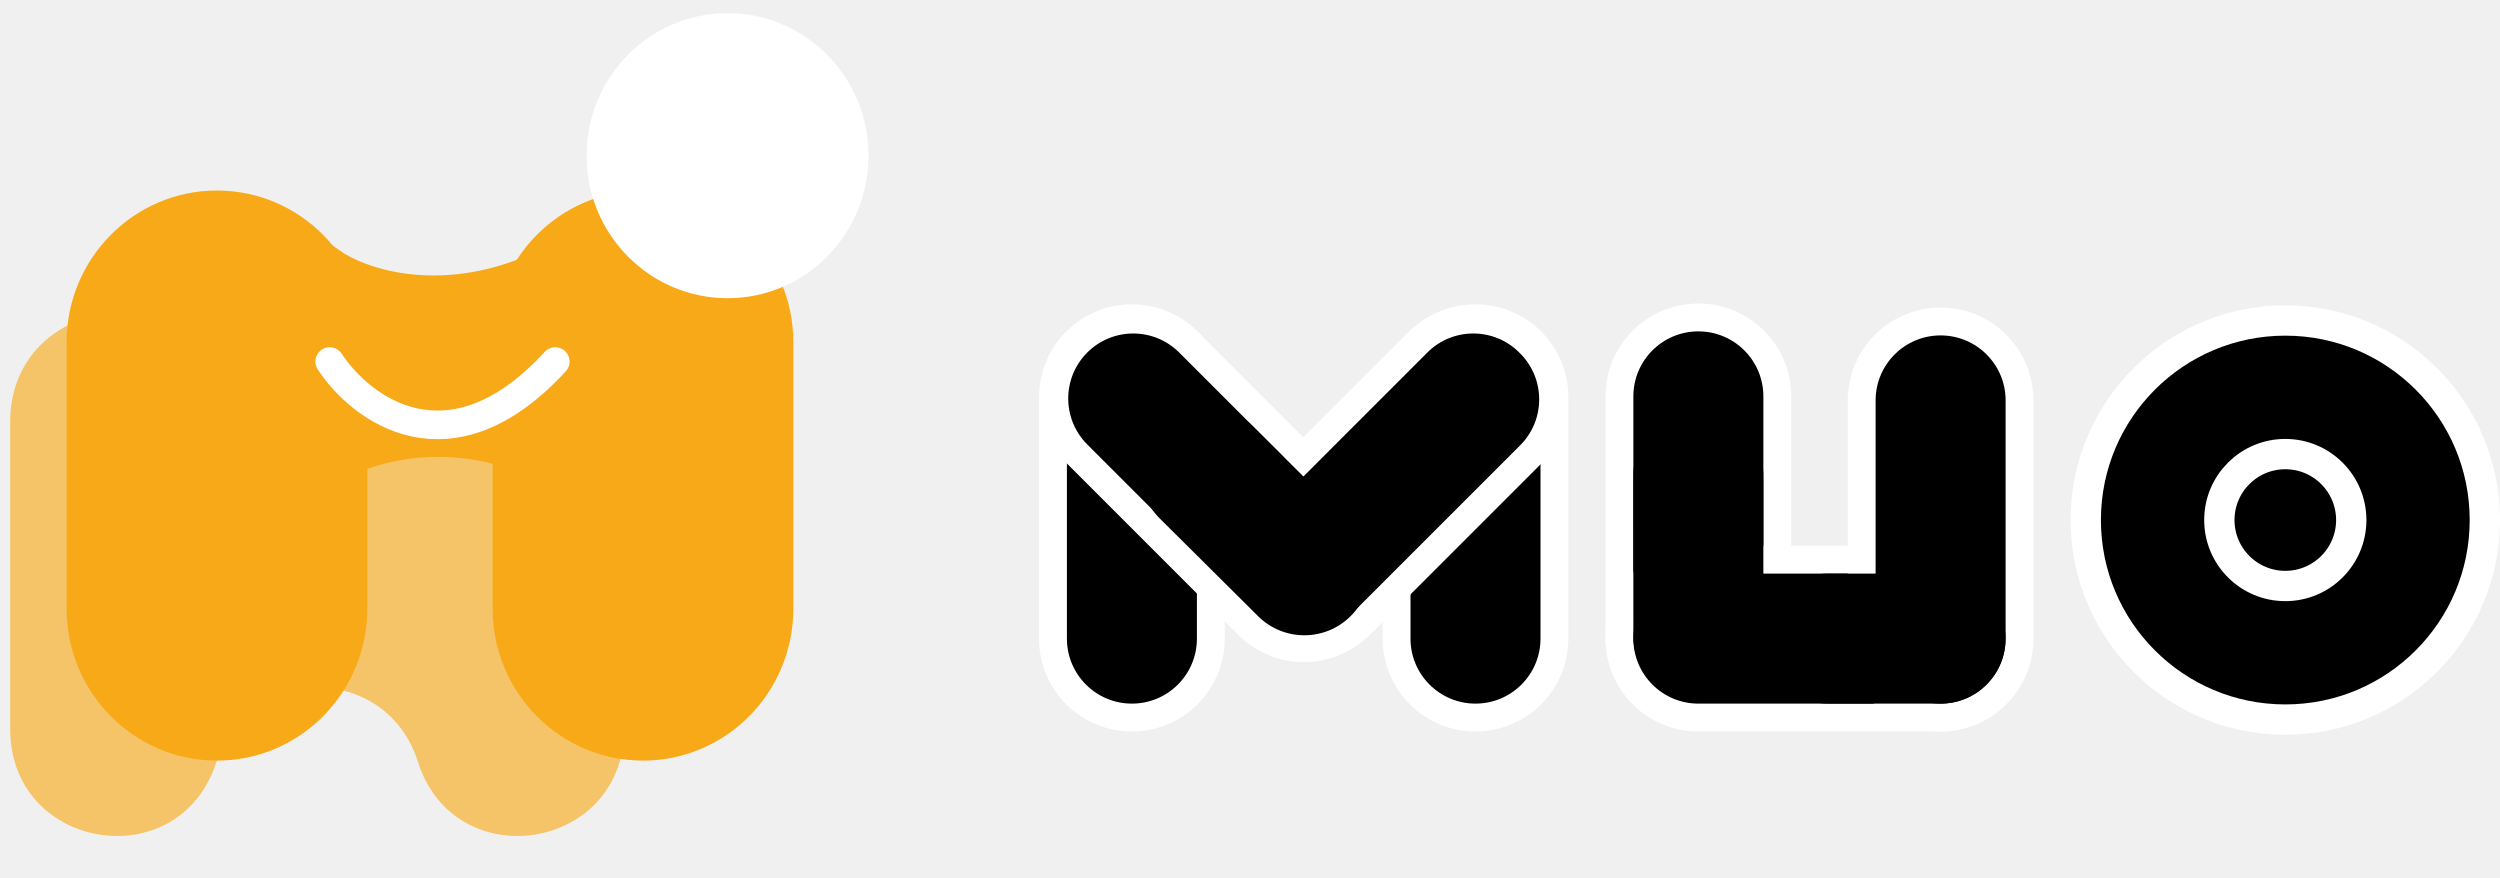
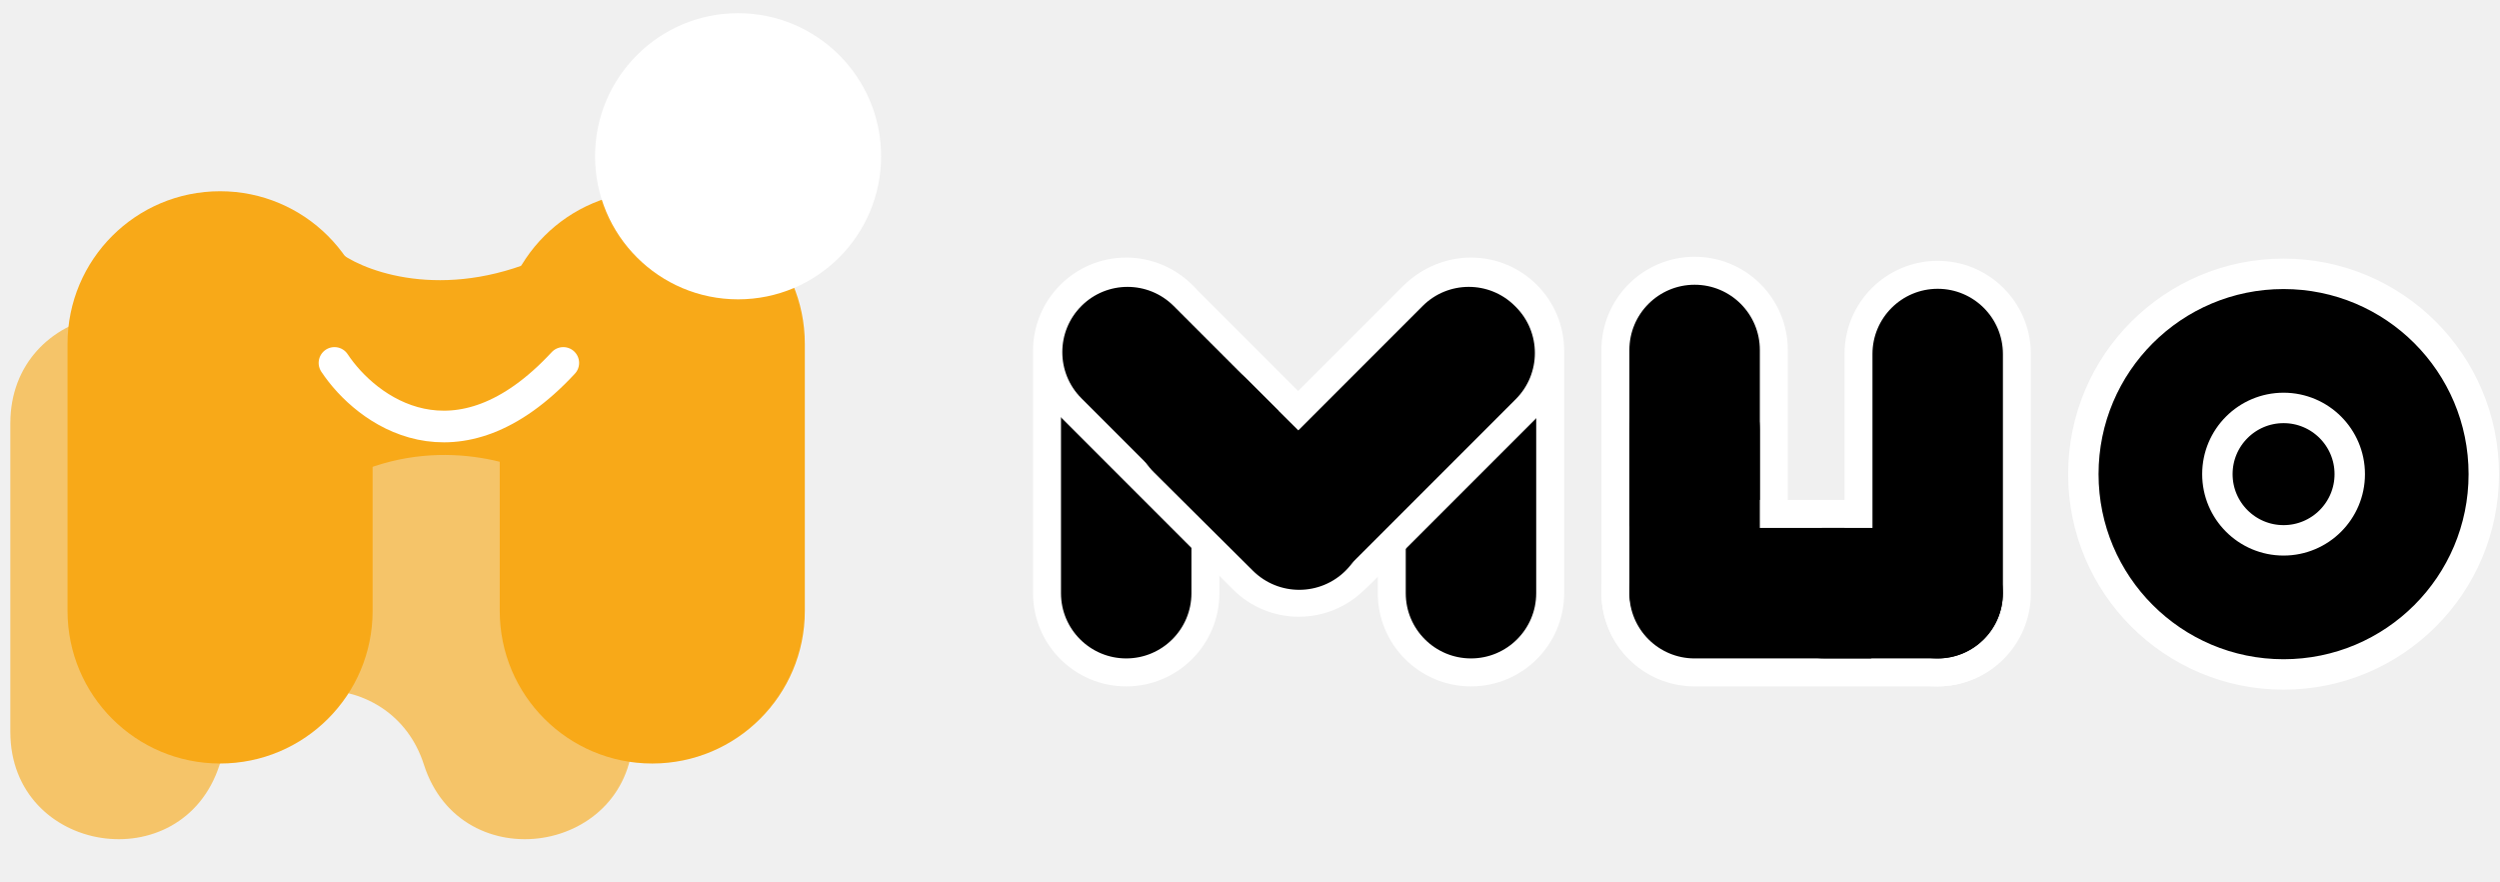
- <svg xmlns="http://www.w3.org/2000/svg" width="262" height="92" viewBox="0 0 262 92" fill="none">
-   <g clip-path="url(#clip0_31_2)">
-     <path d="M22.692 79.819C18.836 91.991 1.066 89.184 1.066 76.405V44.2C1.066 31.629 18.277 28.377 22.768 40.098C26.474 49.768 40.007 49.768 43.712 40.098C48.203 28.377 65.414 31.629 65.414 44.2V76.405C65.414 89.184 47.645 91.991 43.789 79.819C40.502 69.443 25.979 69.443 22.692 79.819Z" fill="#F8A918" fill-opacity="0.62" />
-     <path d="M56.879 26.605C46.56 31.611 38.134 28.691 35.21 26.605V50.032C44.496 45.155 53.525 48.108 56.879 50.193V26.605Z" fill="#F8A918" />
-     <path d="M56.879 26.605C46.56 31.611 38.134 28.691 35.21 26.605V50.032C44.496 45.155 53.525 48.108 56.879 50.193V26.605Z" fill="#F8A918" />
-     <path d="M35.21 26.605C38.134 28.691 46.56 31.611 56.879 26.605V50.193C53.525 48.107 44.496 45.154 35.21 50.032V26.605Z" stroke="#F8A918" />
-     <path d="M6.976 35.898C6.976 27.099 14.031 19.966 22.735 19.966C31.438 19.966 38.494 27.099 38.494 35.898V63.779C38.494 72.579 31.438 79.711 22.735 79.711C14.032 79.711 6.976 72.579 6.976 63.779V35.898Z" fill="#F8A918" />
-     <path d="M51.626 35.898C51.626 27.099 58.681 19.966 67.385 19.966C76.088 19.966 83.143 27.099 83.143 35.898V63.779C83.143 72.579 76.088 79.711 67.385 79.711C58.681 79.711 51.626 72.579 51.626 63.779V35.898Z" fill="#F8A918" />
-     <path d="M34.554 37.89C37.837 42.899 47.161 49.912 58.192 37.89" stroke="white" stroke-width="3" stroke-linecap="round" />
-     <path d="M91.022 16.315C91.022 24.564 84.408 31.251 76.248 31.251C68.089 31.251 61.474 24.564 61.474 16.315C61.474 8.066 68.089 1.379 76.248 1.379C84.408 1.379 91.022 8.066 91.022 16.315Z" fill="white" />
+ <svg xmlns="http://www.w3.org/2000/svg" width="261" height="92" viewBox="0 0 261 92" fill="none">
+   <rect x="109.352" y="28.352" width="16.544" height="41.847" rx="8.272" fill="black" stroke="white" stroke-width="2.92" />
+   <rect x="145.36" y="28.352" width="16.544" height="41.847" rx="8.272" fill="black" stroke="white" stroke-width="2.92" />
+   <rect x="168.717" y="28.268" width="16.544" height="41.847" rx="8.272" fill="black" stroke="white" stroke-width="2.92" />
+   <rect x="210.563" y="53.655" width="16.544" height="41.847" rx="8.272" transform="rotate(90 210.563 53.6551)" fill="black" stroke="white" stroke-width="2.92" />
+   <rect x="210.648" y="70.199" width="16.544" height="41.508" rx="8.272" transform="rotate(-180 210.648 70.1991)" fill="black" stroke="white" stroke-width="2.92" />
+   <rect x="106.064" y="36.763" width="16.544" height="41.847" rx="8.272" transform="rotate(-45 106.064 36.7628)" fill="black" stroke="white" stroke-width="2.92" />
+   <rect x="153.402" y="25.064" width="16.674" height="40.796" rx="8.272" transform="rotate(45 153.402 25.0644)" fill="black" stroke="white" stroke-width="2.92" />
+   <rect x="115.648" y="44.471" width="13.735" height="28.304" rx="6.868" transform="rotate(-45.1796 115.648 44.4707)" fill="black" />
+   <rect x="209.179" y="55.116" width="13.624" height="25.42" rx="6.812" transform="rotate(90.01 209.179 55.1162)" fill="black" />
+   <rect x="183.803" y="68.492" width="13.625" height="30.471" rx="6.813" transform="rotate(179.99 183.803 68.4921)" fill="black" />
+   <circle cx="238.5" cy="49.5" r="20.912" fill="black" stroke="white" stroke-width="3.177" />
+   <circle cx="238.5" cy="49.5" r="6.912" fill="black" stroke="white" stroke-width="3.177" />
+   <g clip-path="url(#clip0_142_12)">
+     <path d="M22.941 79.819C19.043 91.991 1.078 89.184 1.078 76.404V44.2C1.078 31.629 18.478 28.377 23.019 40.098C26.765 49.768 40.447 49.768 44.193 40.098C48.733 28.377 66.133 31.629 66.133 44.2V76.405C66.133 89.184 48.169 91.991 44.271 79.819C40.947 69.443 26.264 69.443 22.941 79.819Z" fill="#F8A918" fill-opacity="0.62" />
+     <path d="M57.504 26.605C47.072 31.611 38.553 28.691 35.597 26.605V50.032C44.986 45.155 54.113 48.108 57.504 50.193V26.605Z" fill="#F8A918" />
+     <path d="M57.504 26.605C47.072 31.611 38.553 28.691 35.597 26.605V50.032C44.986 45.155 54.113 48.108 57.504 50.193V26.605Z" fill="#F8A918" />
+     <path d="M35.597 26.605C38.553 28.691 47.071 31.611 57.504 26.605V50.193C54.113 48.107 44.986 45.154 35.597 50.032V26.605Z" stroke="#F8A918" stroke-width="0.236" />
+     <path d="M7.053 35.898C7.053 27.099 14.186 19.966 22.985 19.966C31.784 19.966 38.917 27.099 38.917 35.898V63.779C38.917 72.579 31.784 79.711 22.985 79.711C14.186 79.711 7.053 72.579 7.053 63.779V35.898Z" fill="#F8A918" />
+     <path d="M52.194 35.898C52.194 27.099 59.326 19.966 68.125 19.966C76.924 19.966 84.057 27.099 84.057 35.898V63.779C84.057 72.579 76.924 79.711 68.125 79.711C59.326 79.711 52.194 72.579 52.194 63.779V35.898V35.898Z" fill="#F8A918" />
+     <path d="M34.933 37.89C38.253 42.899 47.679 49.912 58.832 37.89" stroke="white" stroke-width="3.303" stroke-linecap="round" />
+     <path d="M92.023 16.315C92.023 24.564 85.336 31.251 77.086 31.251C68.838 31.251 62.15 24.564 62.15 16.315C62.15 8.066 68.837 1.379 77.086 1.379C85.336 1.379 92.023 8.066 92.023 16.315Z" fill="white" />
  </g>
-   <rect x="110.352" y="33.352" width="16.544" height="41.847" rx="8.272" fill="black" stroke="white" stroke-width="2.92" />
-   <rect x="146.36" y="33.352" width="16.544" height="41.847" rx="8.272" fill="black" stroke="white" stroke-width="2.92" />
-   <rect x="169.717" y="33.268" width="16.544" height="41.847" rx="8.272" fill="black" stroke="white" stroke-width="2.92" />
-   <rect x="211.563" y="58.655" width="16.544" height="41.847" rx="8.272" transform="rotate(90 211.563 58.6551)" fill="black" stroke="white" stroke-width="2.92" />
-   <rect x="211.648" y="75.199" width="16.544" height="41.508" rx="8.272" transform="rotate(-180 211.648 75.1991)" fill="black" stroke="white" stroke-width="2.92" />
-   <rect x="107.064" y="41.763" width="16.544" height="41.847" rx="8.272" transform="rotate(-45 107.064 41.7628)" fill="black" stroke="white" stroke-width="2.92" />
-   <rect x="154.402" y="30.064" width="16.674" height="40.796" rx="8.272" transform="rotate(45 154.402 30.0644)" fill="black" stroke="white" stroke-width="2.92" />
-   <rect x="116.648" y="49.471" width="13.735" height="28.304" rx="6.868" transform="rotate(-45.1796 116.648 49.4707)" fill="black" />
-   <rect x="210.179" y="60.116" width="13.624" height="25.42" rx="6.812" transform="rotate(90.01 210.179 60.1162)" fill="black" />
-   <rect x="184.803" y="73.492" width="13.625" height="30.471" rx="6.813" transform="rotate(179.99 184.803 73.4921)" fill="black" />
-   <circle cx="239.5" cy="54.5" r="20.912" fill="black" stroke="white" stroke-width="3.177" />
-   <circle cx="239.5" cy="54.5" r="6.912" fill="black" stroke="white" stroke-width="3.177" />
  <defs>
-     <clipPath id="clip0_31_2">
-       <rect width="91" height="92" fill="white" />
+     <clipPath id="clip0_142_12">
+       <rect width="92" height="92" fill="white" />
    </clipPath>
  </defs>
</svg>
